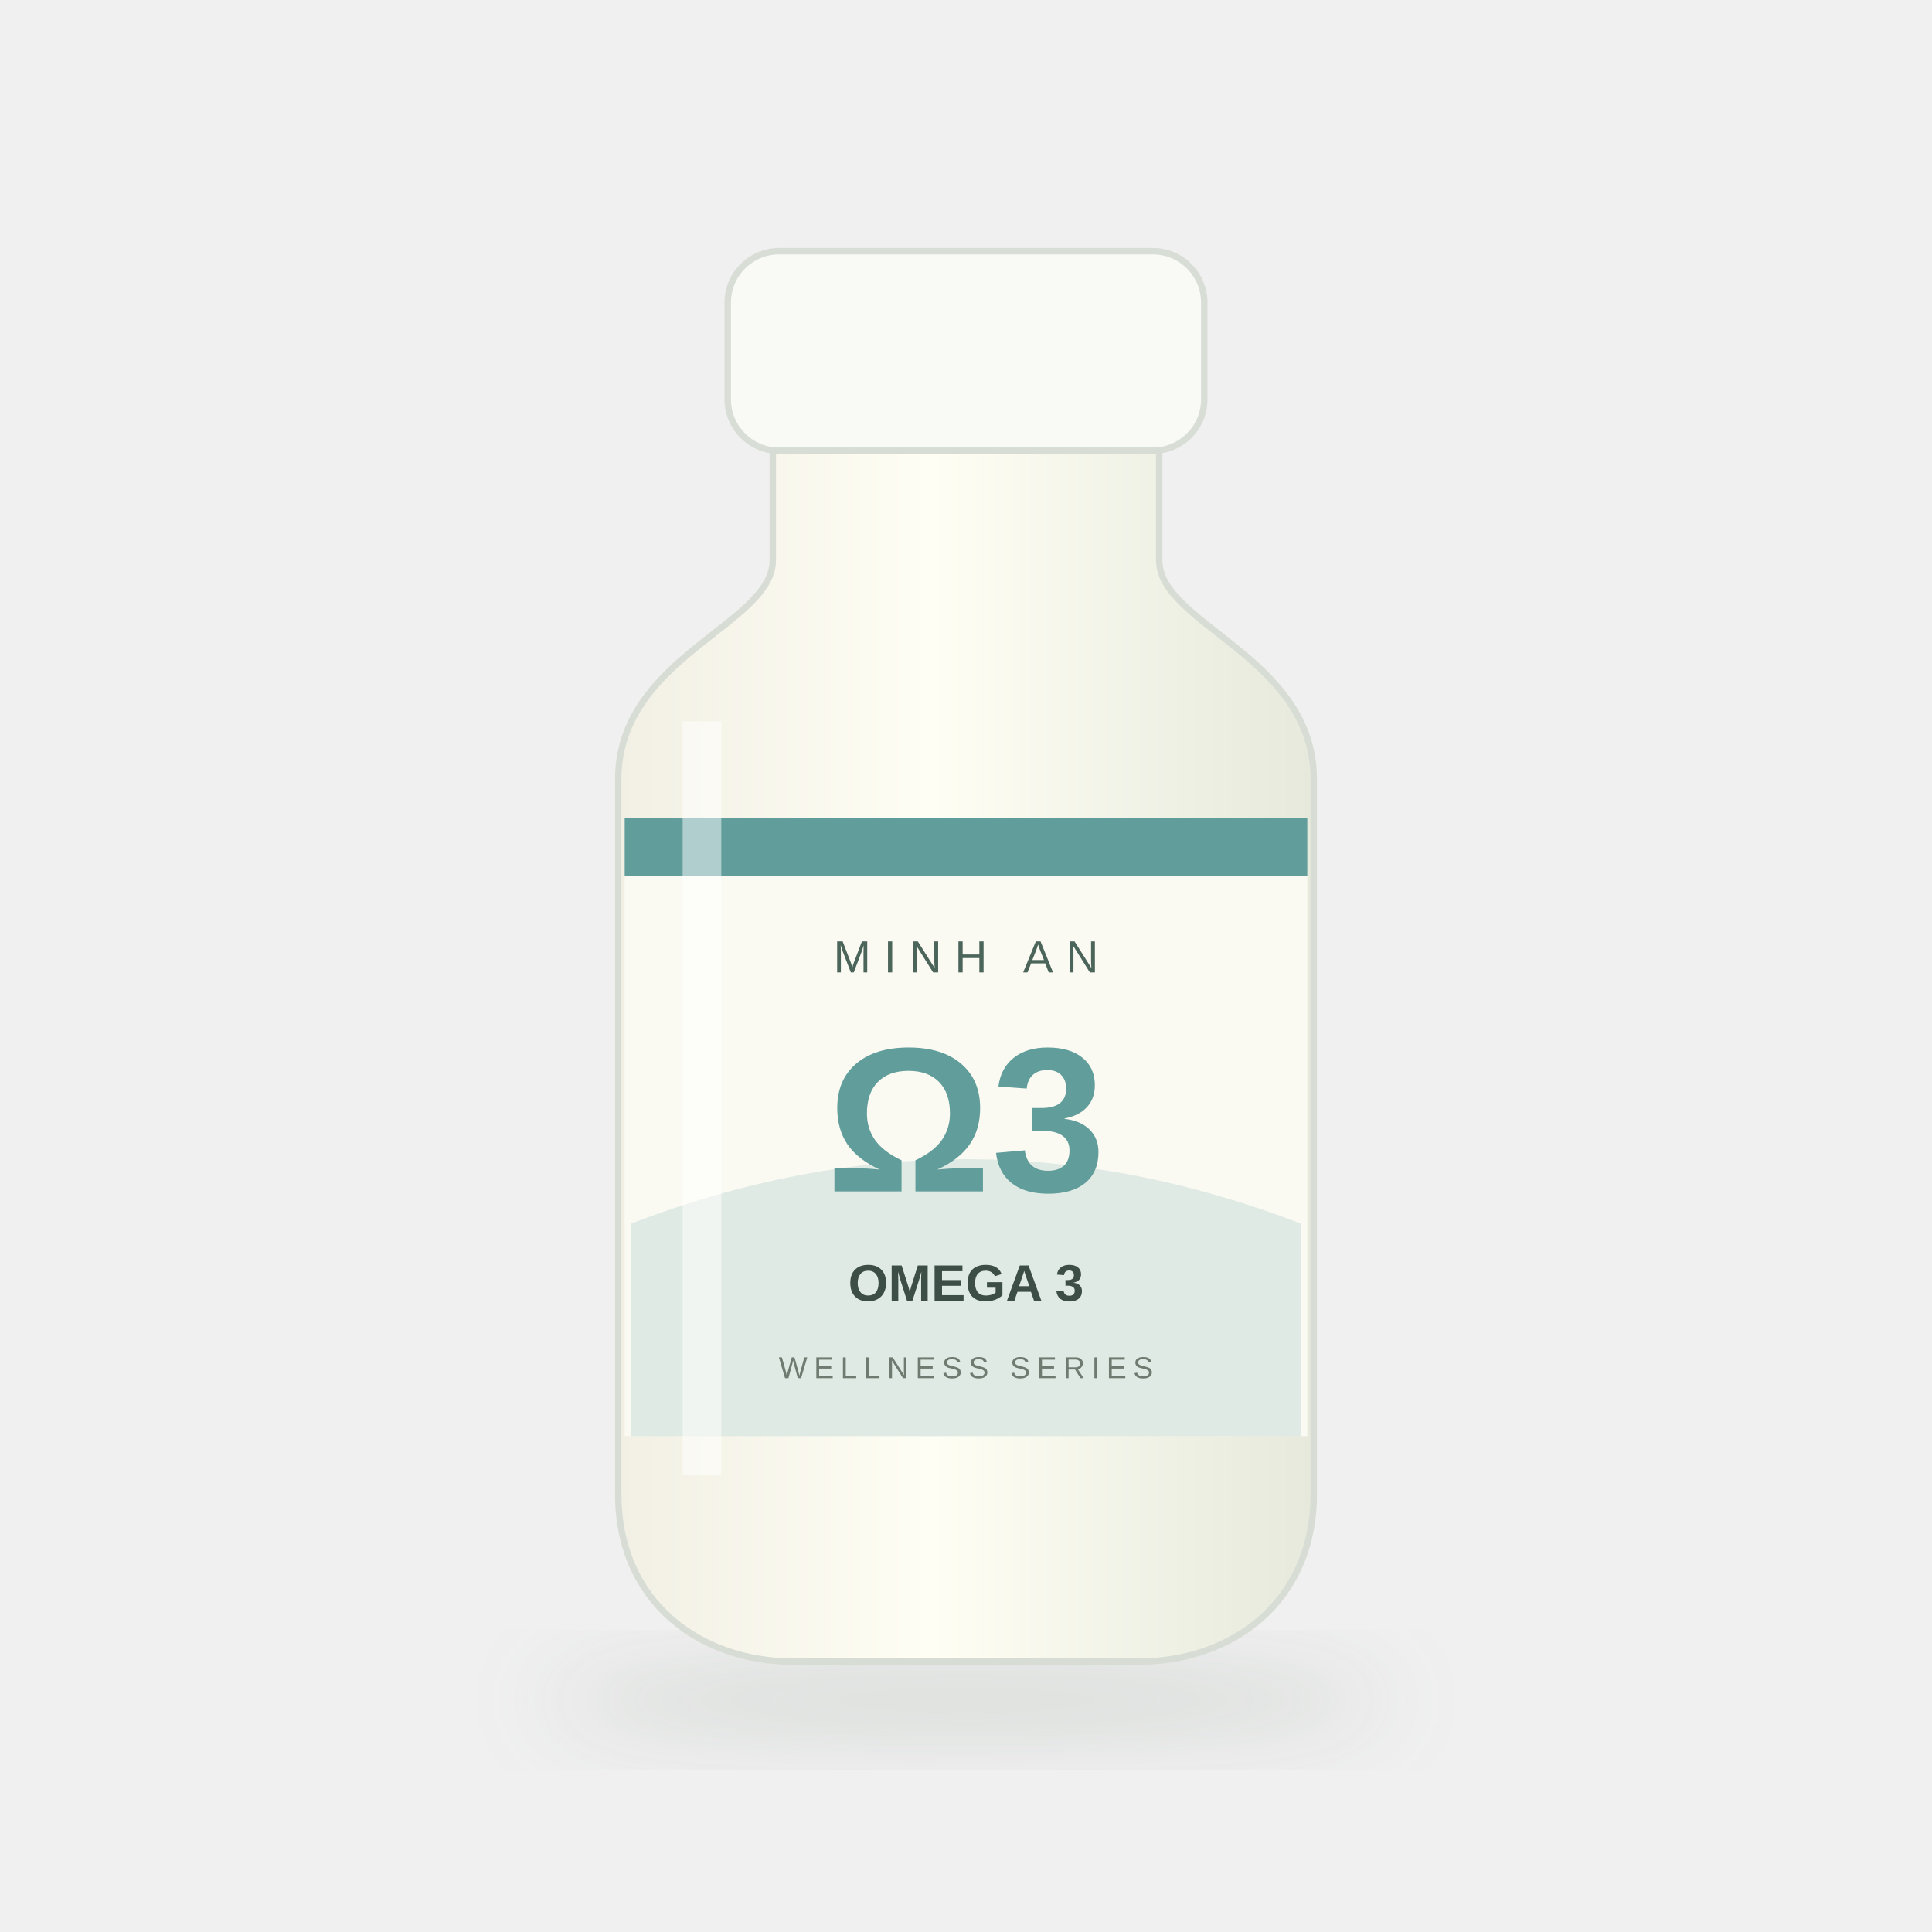
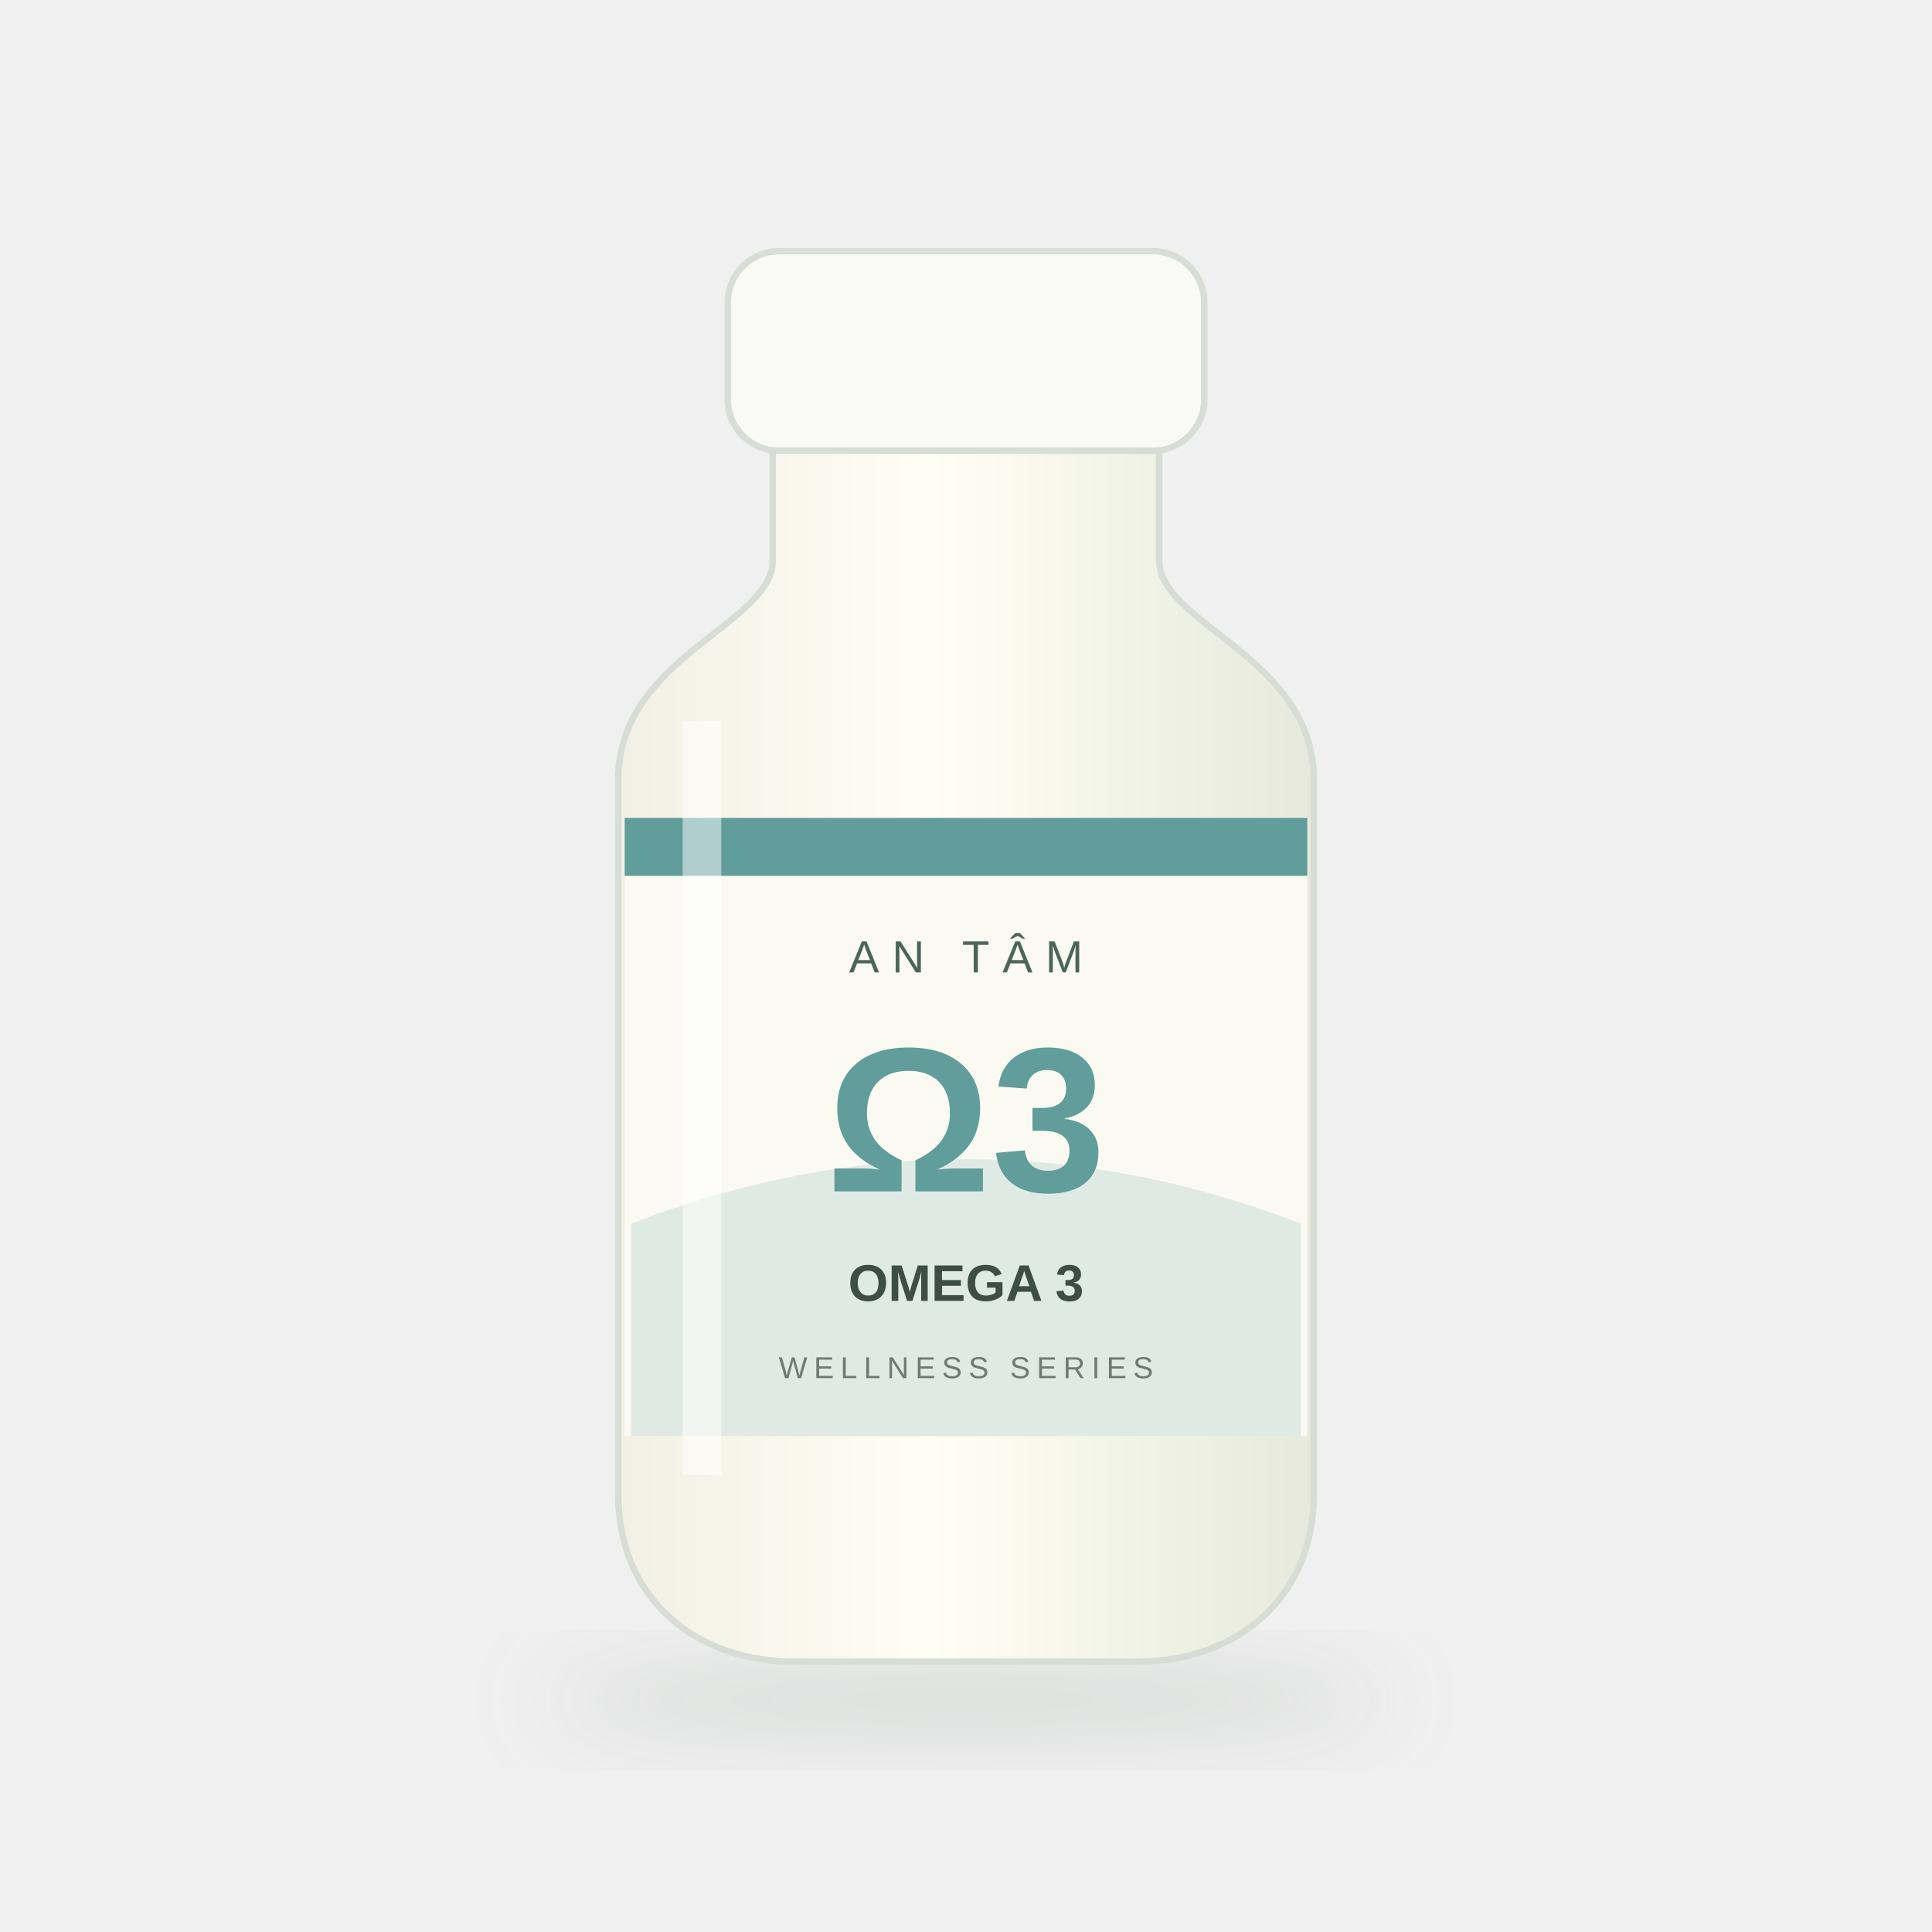
<svg xmlns="http://www.w3.org/2000/svg" width="300" height="300" viewBox="0 0 300 300">
  <defs>
    <linearGradient id="glass" x1="0" x2="1">
      <stop stop-color="#f2f0e5" />
      <stop offset=".45" stop-color="#fffef4" />
      <stop offset="1" stop-color="#e6e9dc" />
    </linearGradient>
    <filter id="shadow">
      <feGaussianBlur stdDeviation="7" />
    </filter>
  </defs>
  <ellipse cx="150" cy="264" rx="66" ry="9" fill="#536c58" opacity=".12" filter="url(#shadow)" />
  <g text-anchor="middle" font-family="Arial,sans-serif">
    <rect x="113" y="39" width="74" height="31" rx="8" fill="#f9faf6" stroke="#d8ddd6" />
    <path d="M120 70h60v17c0 10 24 15 24 34v111c0 17-13 26-27 26h-54c-14 0-27-9-27-26V121c0-19 24-24 24-34z" fill="url(#glass)" stroke="#d7ddd4" />
    <rect x="97" y="127" width="106" height="96" fill="#fafaf3" />
    <rect x="97" y="127" width="106" height="9" fill="#619d9a" />
    <path d="M98 190q52-20 104 0v33H98z" fill="#619d9a" opacity=".17" />
-     <text x="150" y="151" font-size="7" letter-spacing="2" fill="#4b655a">MINH AN</text>
+     <text x="150" y="151" font-size="7" letter-spacing="2" fill="#4b655a">AN TÂM</text>
    <text x="150" y="185" font-size="32" font-weight="600" fill="#619d9a">Ω3</text>
    <text x="150" y="202" font-size="8" font-weight="700" fill="#3d4e46">OMEGA 3</text>
    <text x="150" y="214" font-size="4.7" letter-spacing="1" fill="#6f7b71">WELLNESS SERIES</text>
    <path d="M109 112v117" stroke="white" stroke-width="6" opacity=".5" />
  </g>
</svg>
